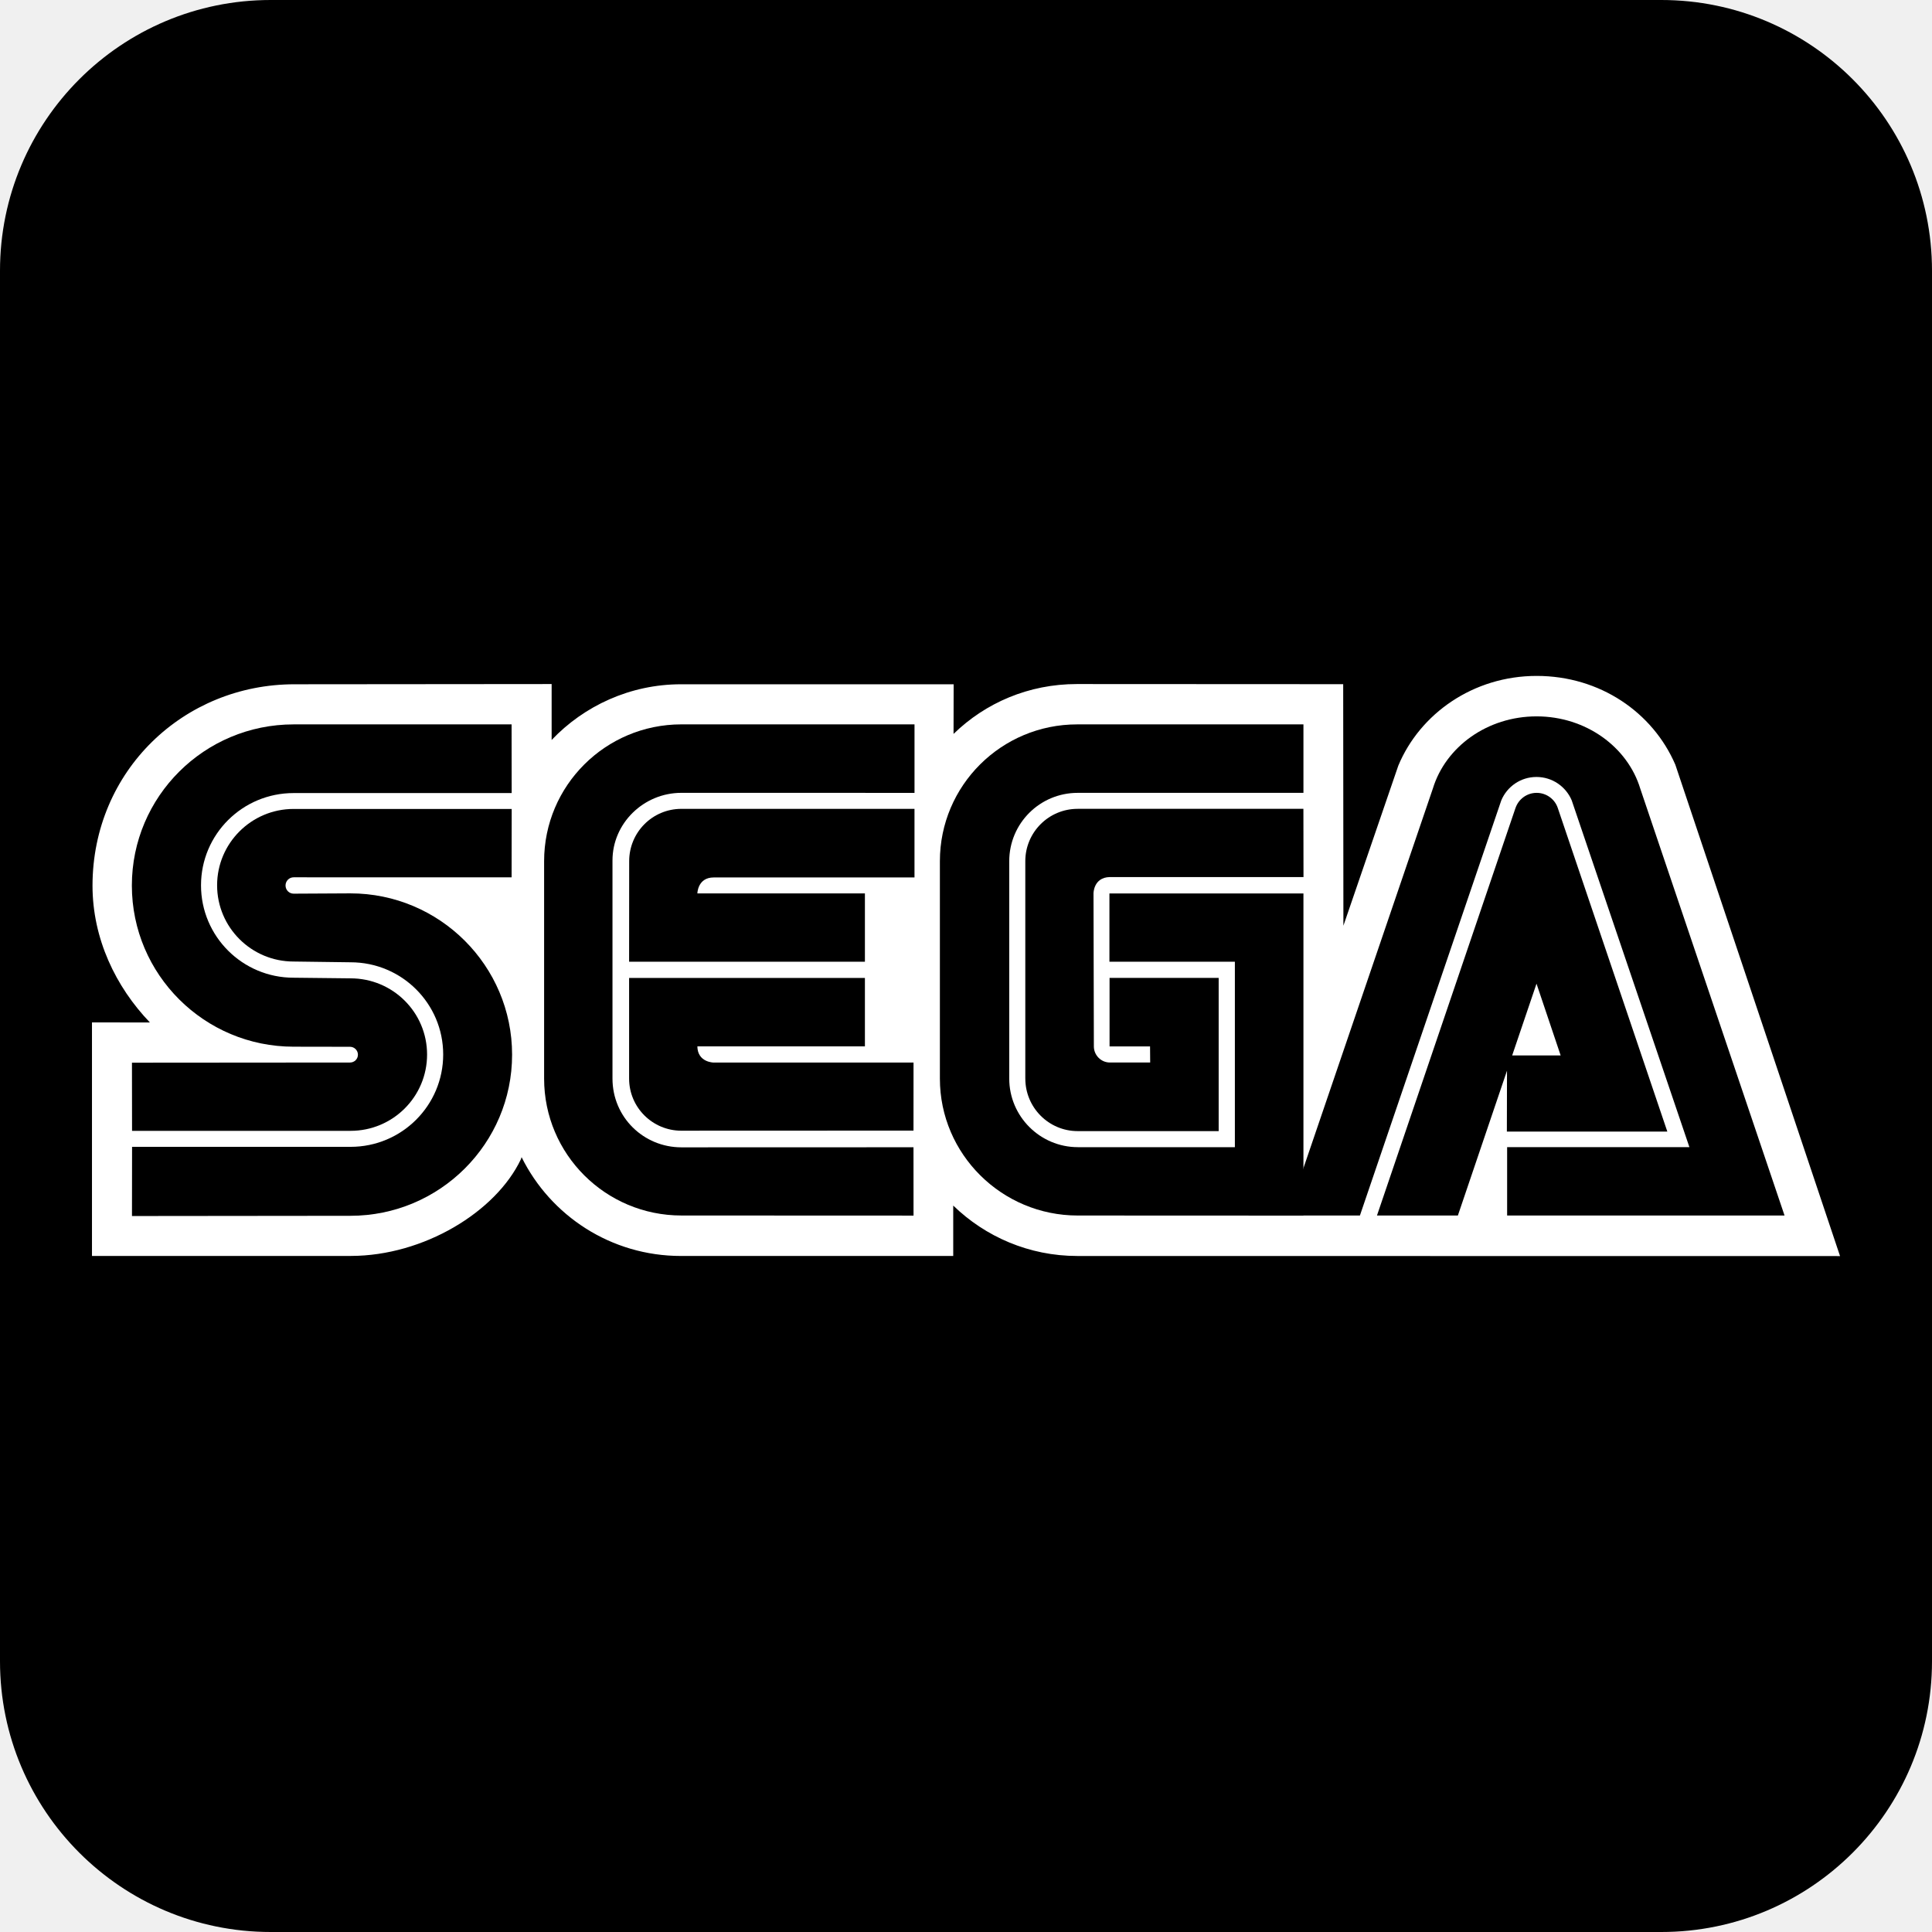
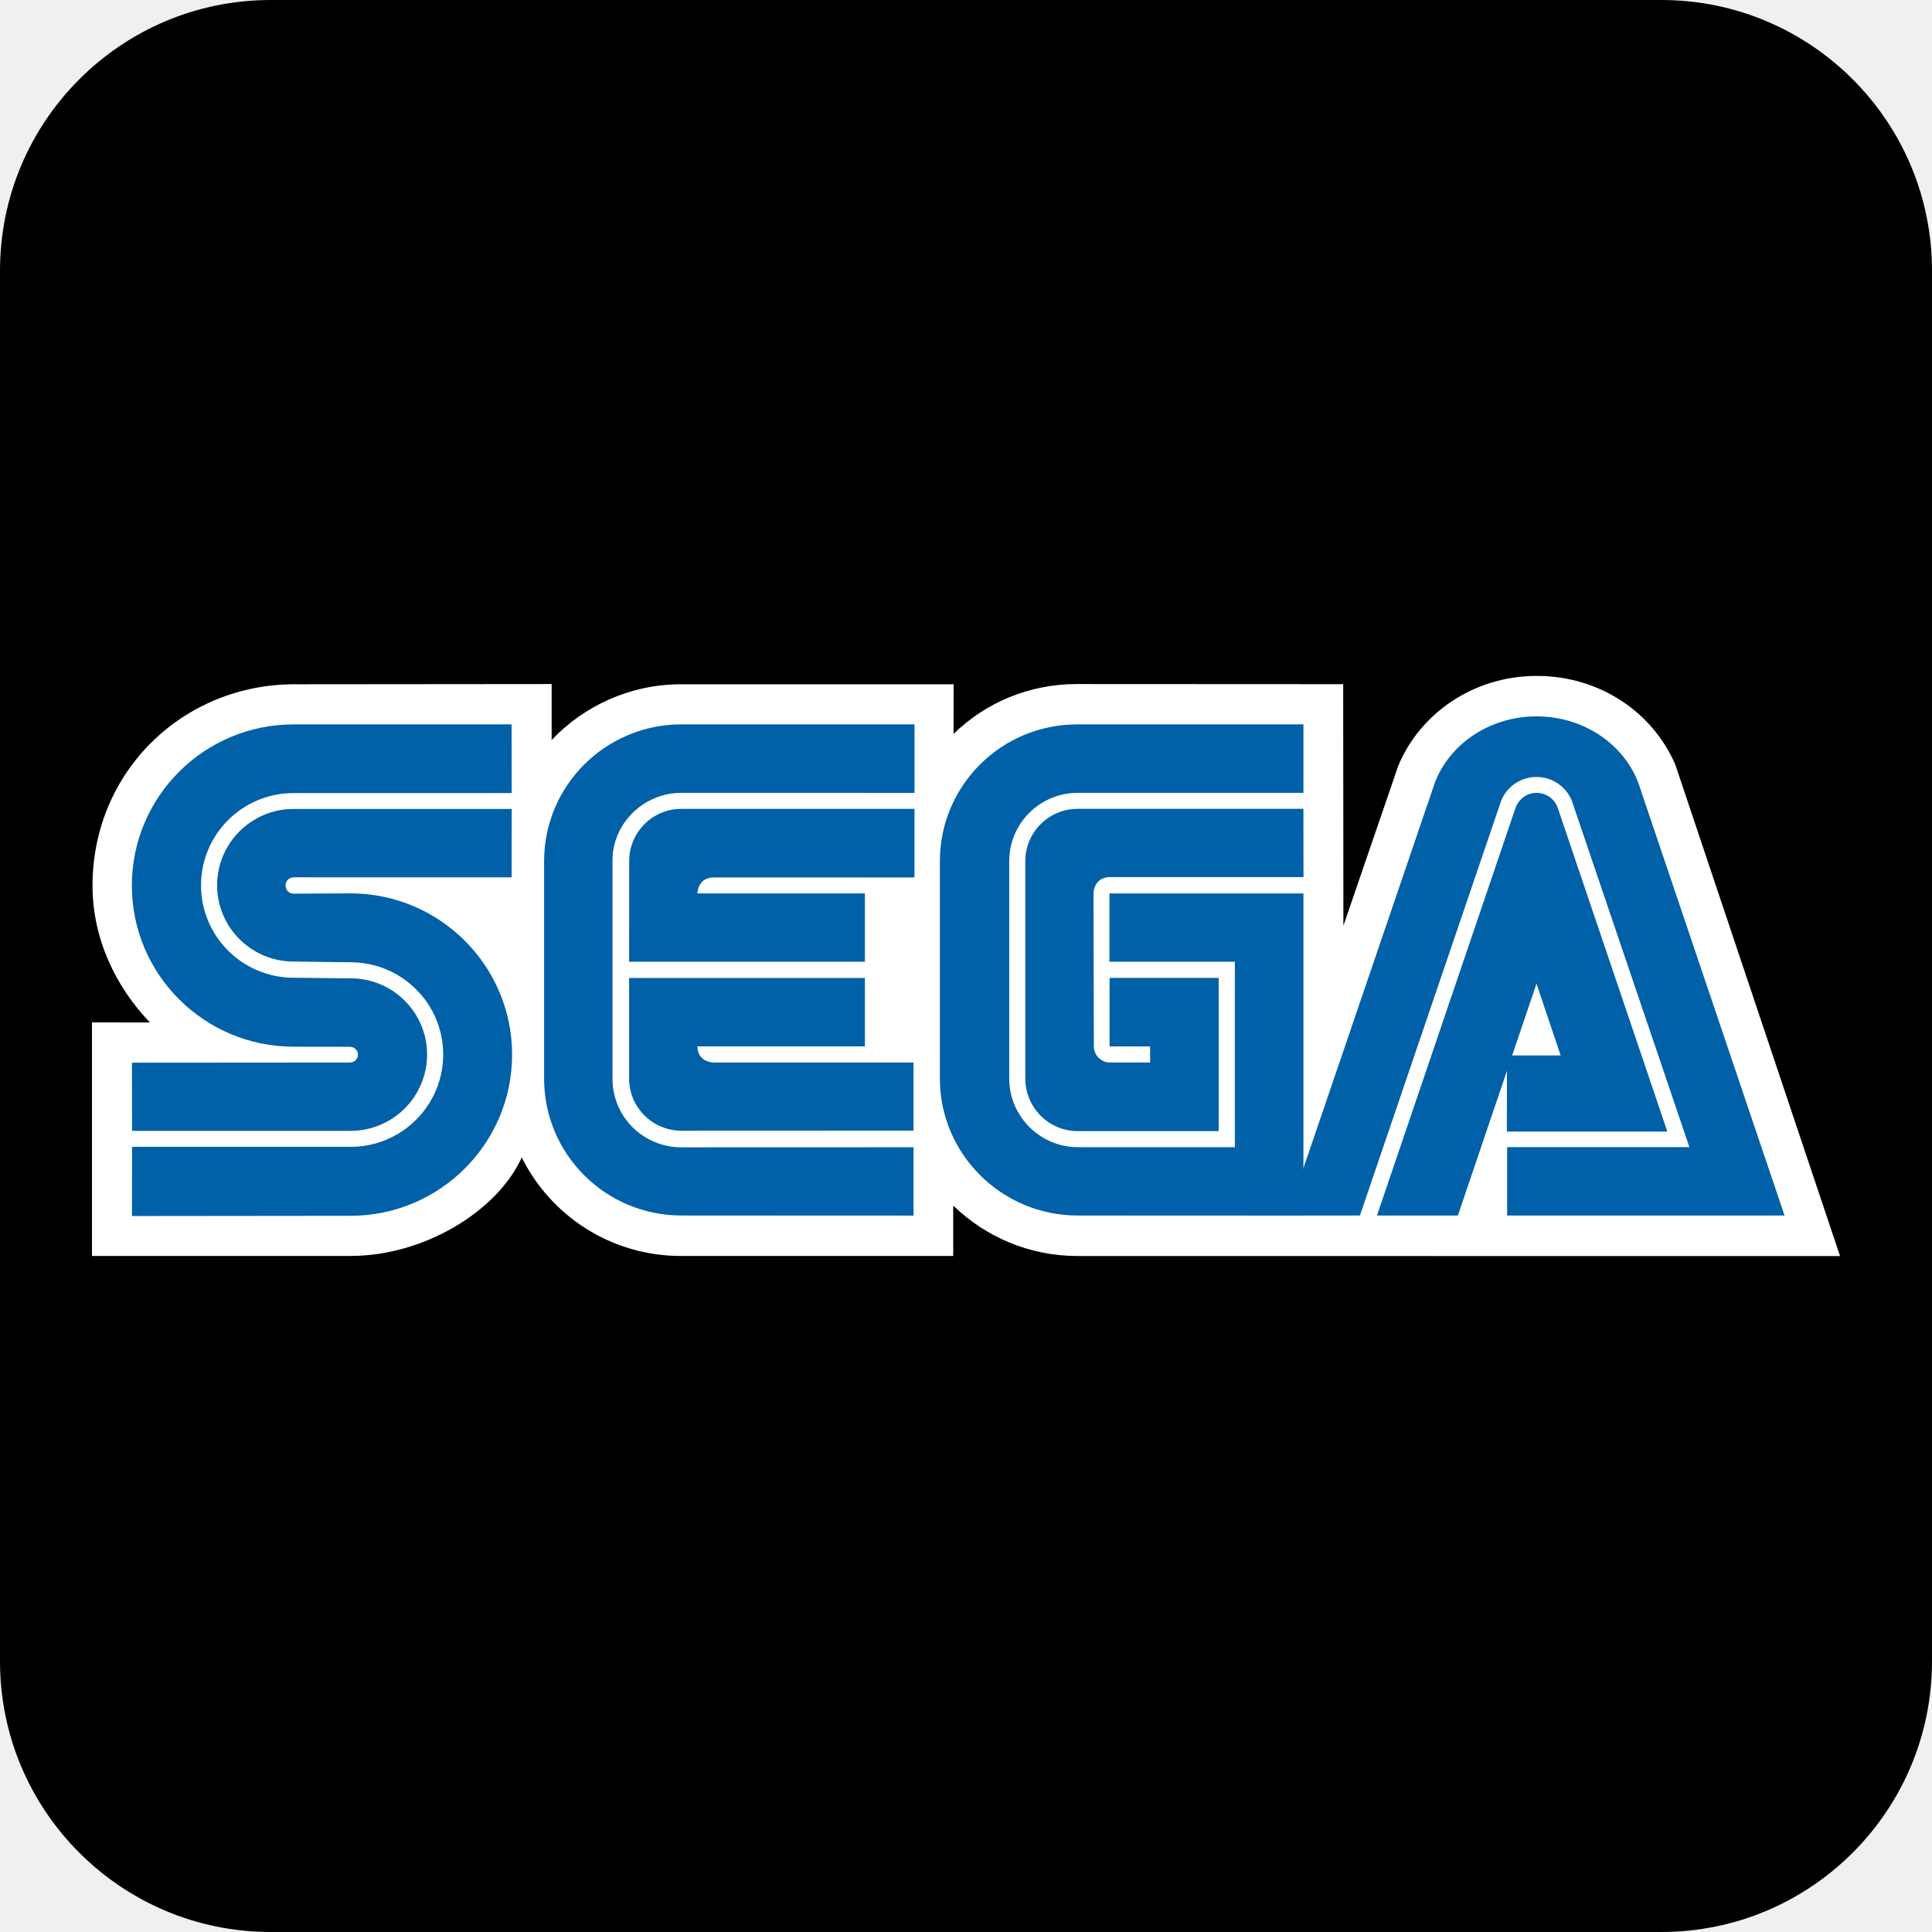
<svg xmlns="http://www.w3.org/2000/svg" viewBox="0 0 1024 1024">
  <defs>
    <style>
      .cls-1 {
-         fill: #000000;
+         fill: #000;
        mix-blend-mode: multiply;
      }

      .cls-1, .cls-2, .cls-3 {
        stroke-width: 0px;
      }

      .cls-2 {
-         fill: #000000;
+         fill: #0060a8;
      }

      .cls-4 {
        isolation: isolate;
      }

      .cls-3 {
        fill: #fff;
      }
    </style>
  </defs>
  <g class="cls-4">
    <g id="Arcade">
      <rect class="cls-1" x="0" y="0" width="1024" height="1024" rx="143.49" ry="143.49" />
      <g>
        <path class="cls-3" d="M505.23,638.97c17.01,16.52,40.21,26.73,65.79,26.73l404.24.05-87.3-260.45c-11.92-27.67-39.9-47.05-73.5-47.05s-61.85,20.01-73.33,47.56l-29.1,84.84-.11-128.02-141.17-.07c-25.52,0-48.45,9.96-65.35,26.43l.05-26.31h-144.54c-26.92,0-51.41,11.48-68.53,29.52v-29.64l-136.23.12c-58.81-.05-107.05,45.92-107.12,106.7,0,28.14,12.3,53.66,30.43,72.56l-30.71-.05v123.8l137.25-.02c38.56-.05,76.78-23.31,90.06-51.19l.4-1.15c15.35,31,47.37,52.36,84.44,52.36l144.33-.02v-26.71" />
        <path class="cls-2" d="M69.95,644.52l115.74-.12c47.35,0,85.73-38.26,85.73-85.4s-38.38-85.5-85.73-85.5l-30.06.16c-2.37,0-4.29-1.94-4.29-4.33s1.92-4.34,4.29-4.34l115.53.02.05-36.25h-115.6c-22.35,0-40.54,18.16-40.54,40.46s18.18,40.41,40.54,40.41l30.2.4c27.13,0,49.09,21.88,49.09,48.88s-21.95,48.94-49.09,48.94h-115.81l-.05,36.64" />
        <path class="cls-2" d="M69.99,599.37h115.81c22.42,0,40.56-18.09,40.56-40.44s-18.14-40.39-40.56-40.39l-30.2-.33c-27.09,0-49.06-21.91-49.06-48.97s21.98-48.9,49.06-48.9l115.6-.02-.05-36.38h-115.53c-47.3,0-85.73,38.22-85.73,85.4s38.43,85.43,85.73,85.43l29.9.05c2.27,0,4.19,1.85,4.19,4.19s-1.92,4.15-4.19,4.15l-115.58.09.05,36.13" />
        <path class="cls-2" d="M361.16,608.11c-20.08,0-36.53-16-36.53-36.44v-115.62c0-19.66,16.45-35.83,36.53-35.83l123.55.02v-36.31h-123.55c-40.2,0-72.77,32.45-72.77,72.52v115.23c0,40.07,32.57,72.56,72.77,72.56l123.03.05-.02-36.22-123,.04" />
        <path class="cls-2" d="M333.48,456.45c0-15.32,12.33-27.74,27.67-27.74h123.55v36.36h-106.44c-8.53,0-8.64,8.46-8.64,8.46h88.8v36.2h-124.98l.04-53.28" />
        <path class="cls-2" d="M361.16,599.3c-15.3,0-27.72-12.35-27.72-27.63v-53.33h124.98v36.27h-88.8c.12,8.53,8.64,8.57,8.64,8.57h105.93l-.02,36.06-123,.05" />
        <path class="cls-2" d="M571.28,608.02c-20.01,0-36.36-16.31-36.36-36.34v-115.23c0-20.06,16.24-36.22,36.27-36.22h119.66v-36.29h-119.94c-40.19,0-72.75,32.45-72.75,72.52v115.23c0,40.07,32.85,72.56,73.03,72.56l119.66.05v-170.76h-102.83v36.2h66.49v98.29h-83.22" />
        <path class="cls-2" d="M543.44,571.67c0,15.35,12.42,27.84,27.74,27.84h74.74v-81.21h-57.83v36.32h21.46l.07,8.53h-21.37c-4.66,0-8.48-3.86-8.48-8.53l-.19-81.12s-.02-8.43,8.58-8.64h102.72l-.05-36.18-119.66.02c-15.32,0-27.74,12.42-27.74,27.74v115.23" />
        <path class="cls-2" d="M803.28,428.17c1.61-4.61,5.99-7.94,11.17-7.94s9.61,3.33,11.18,7.94l58.09,171.6h-85.05l.09-40.37h28.42l-12.8-38.03-41.68,122.89h-42.88l73.45-216.09" />
        <path class="cls-2" d="M895.43,608.02h-96.62v36.24h147.04l-76.47-226.26c-6.7-22.07-28.79-38.31-54.95-38.31s-48.22,16.16-54.97,38.22l-77.18,226.35h38.5l74.93-220.03c3.04-7.29,10.22-12.42,18.65-12.42s15.6,5.13,18.67,12.37l62.39,183.83" />
      </g>
    </g>
  </g>
</svg>
